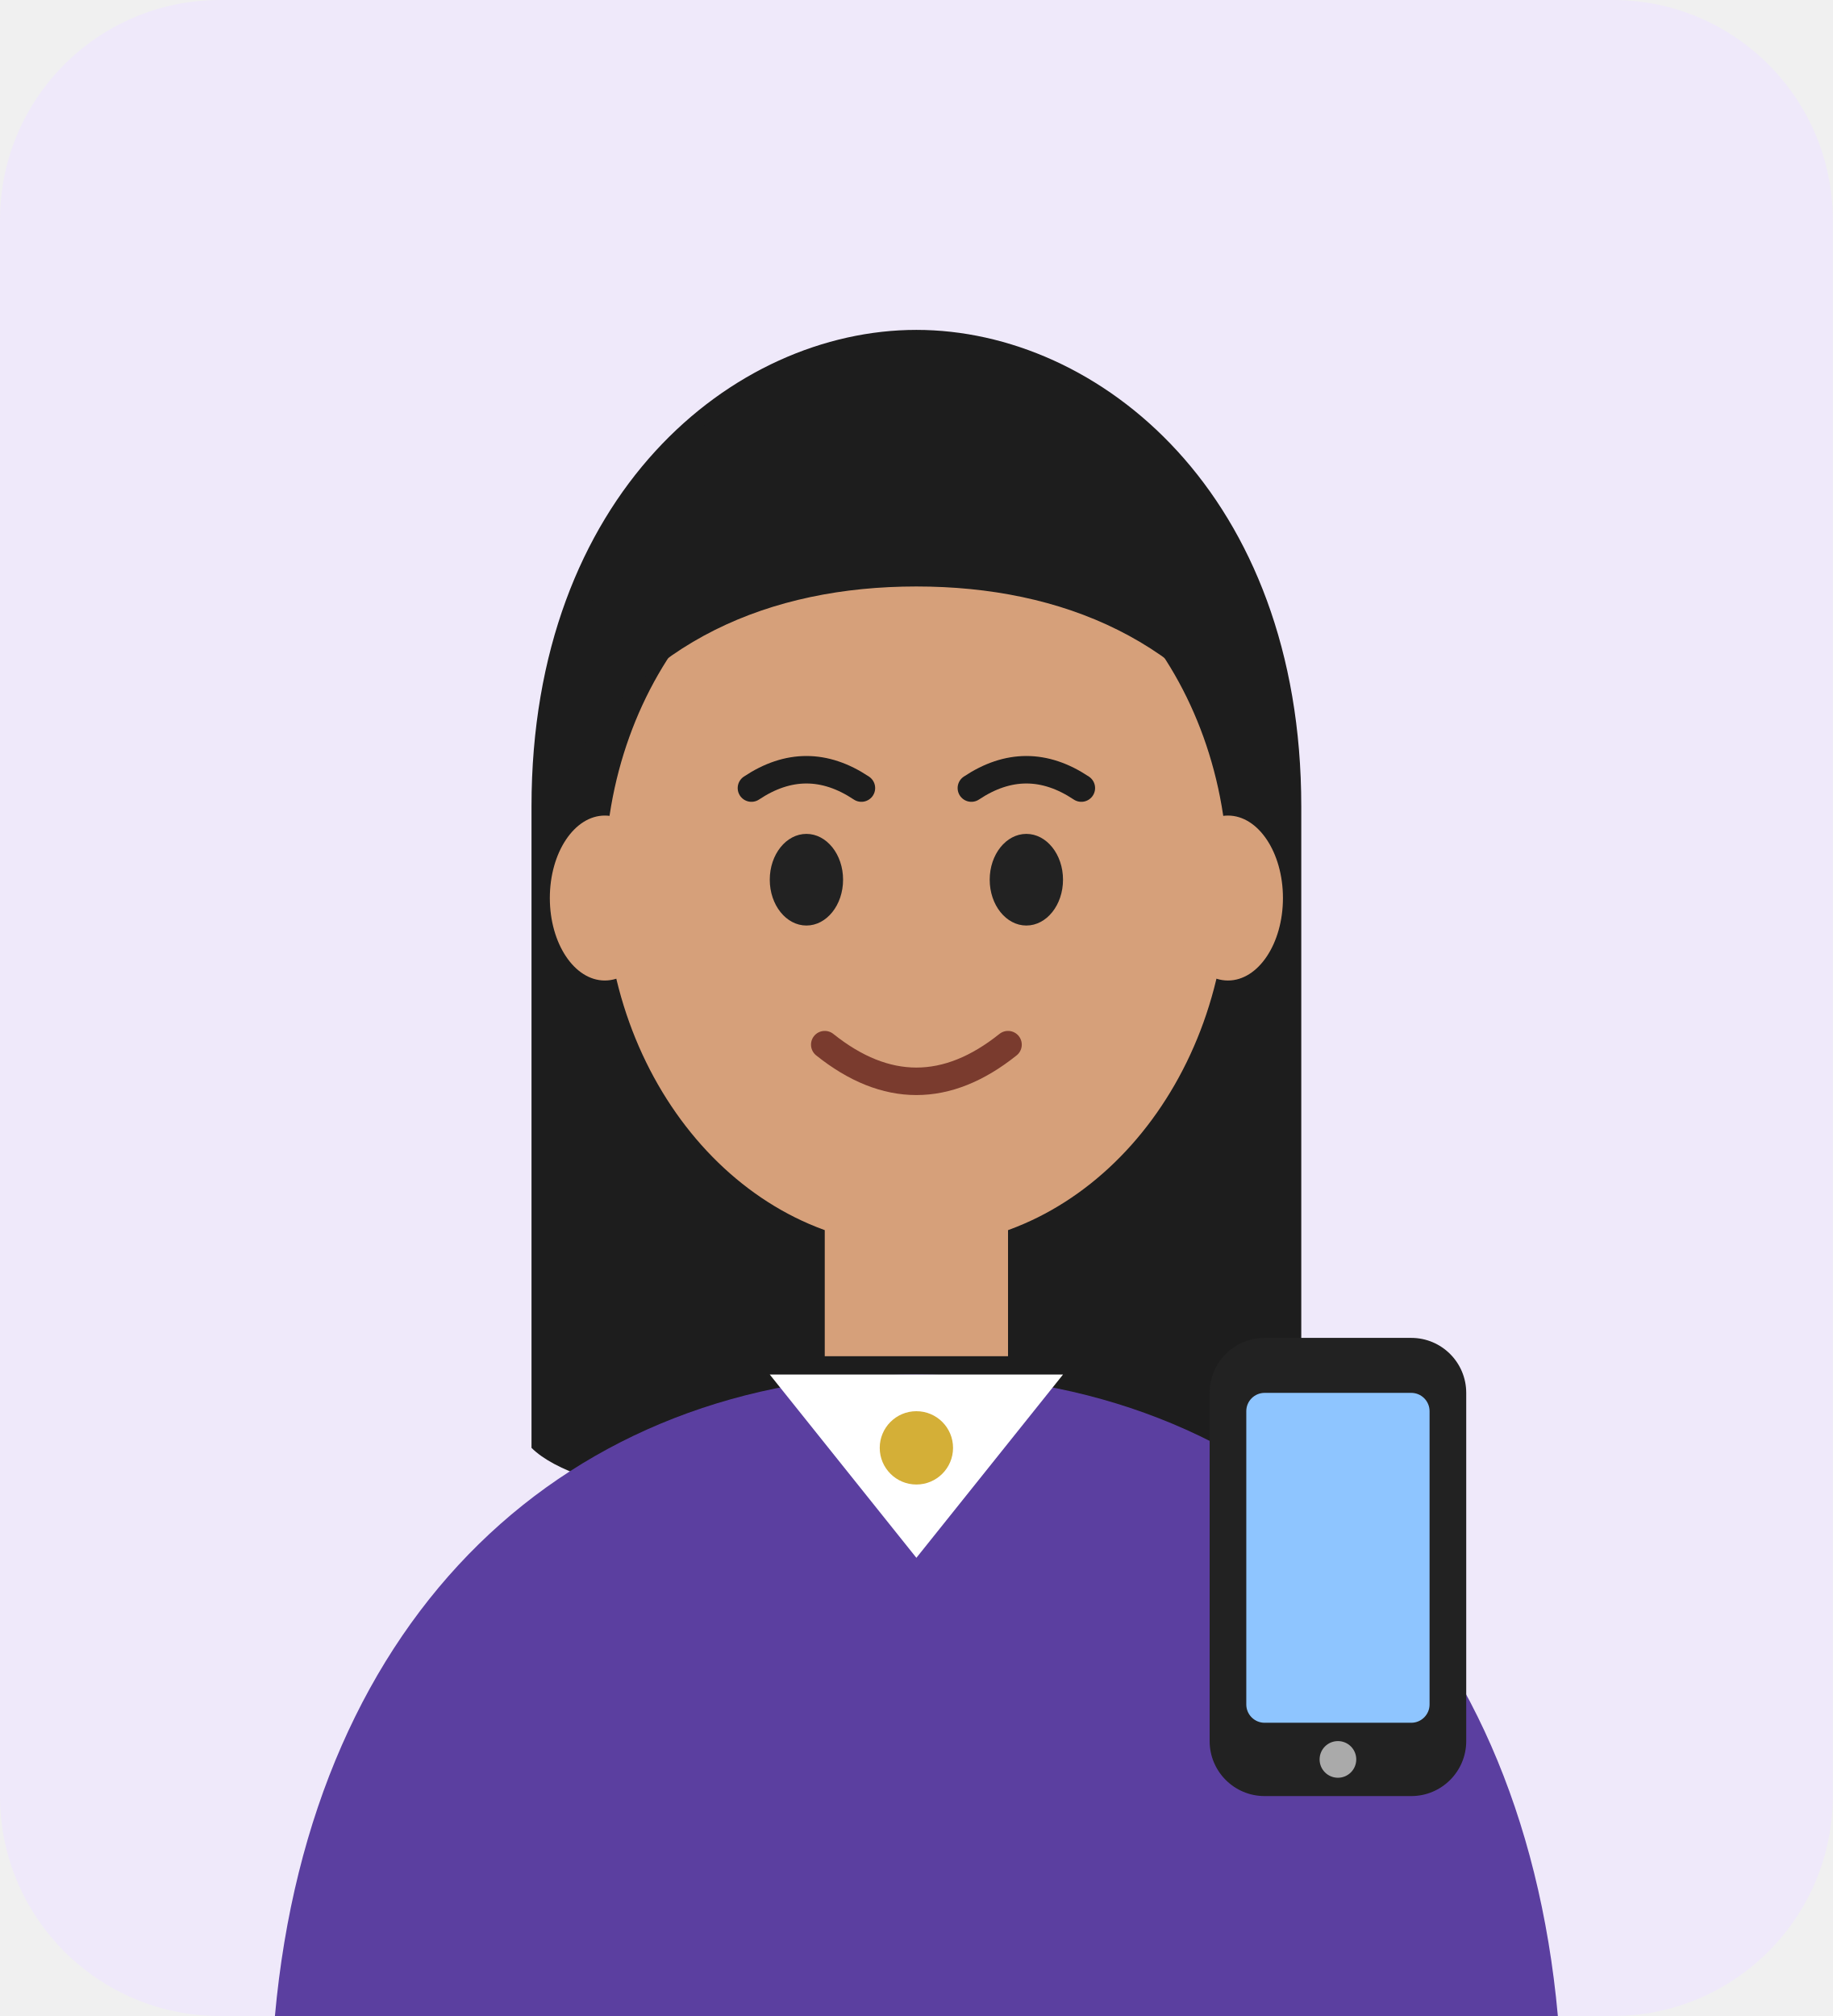
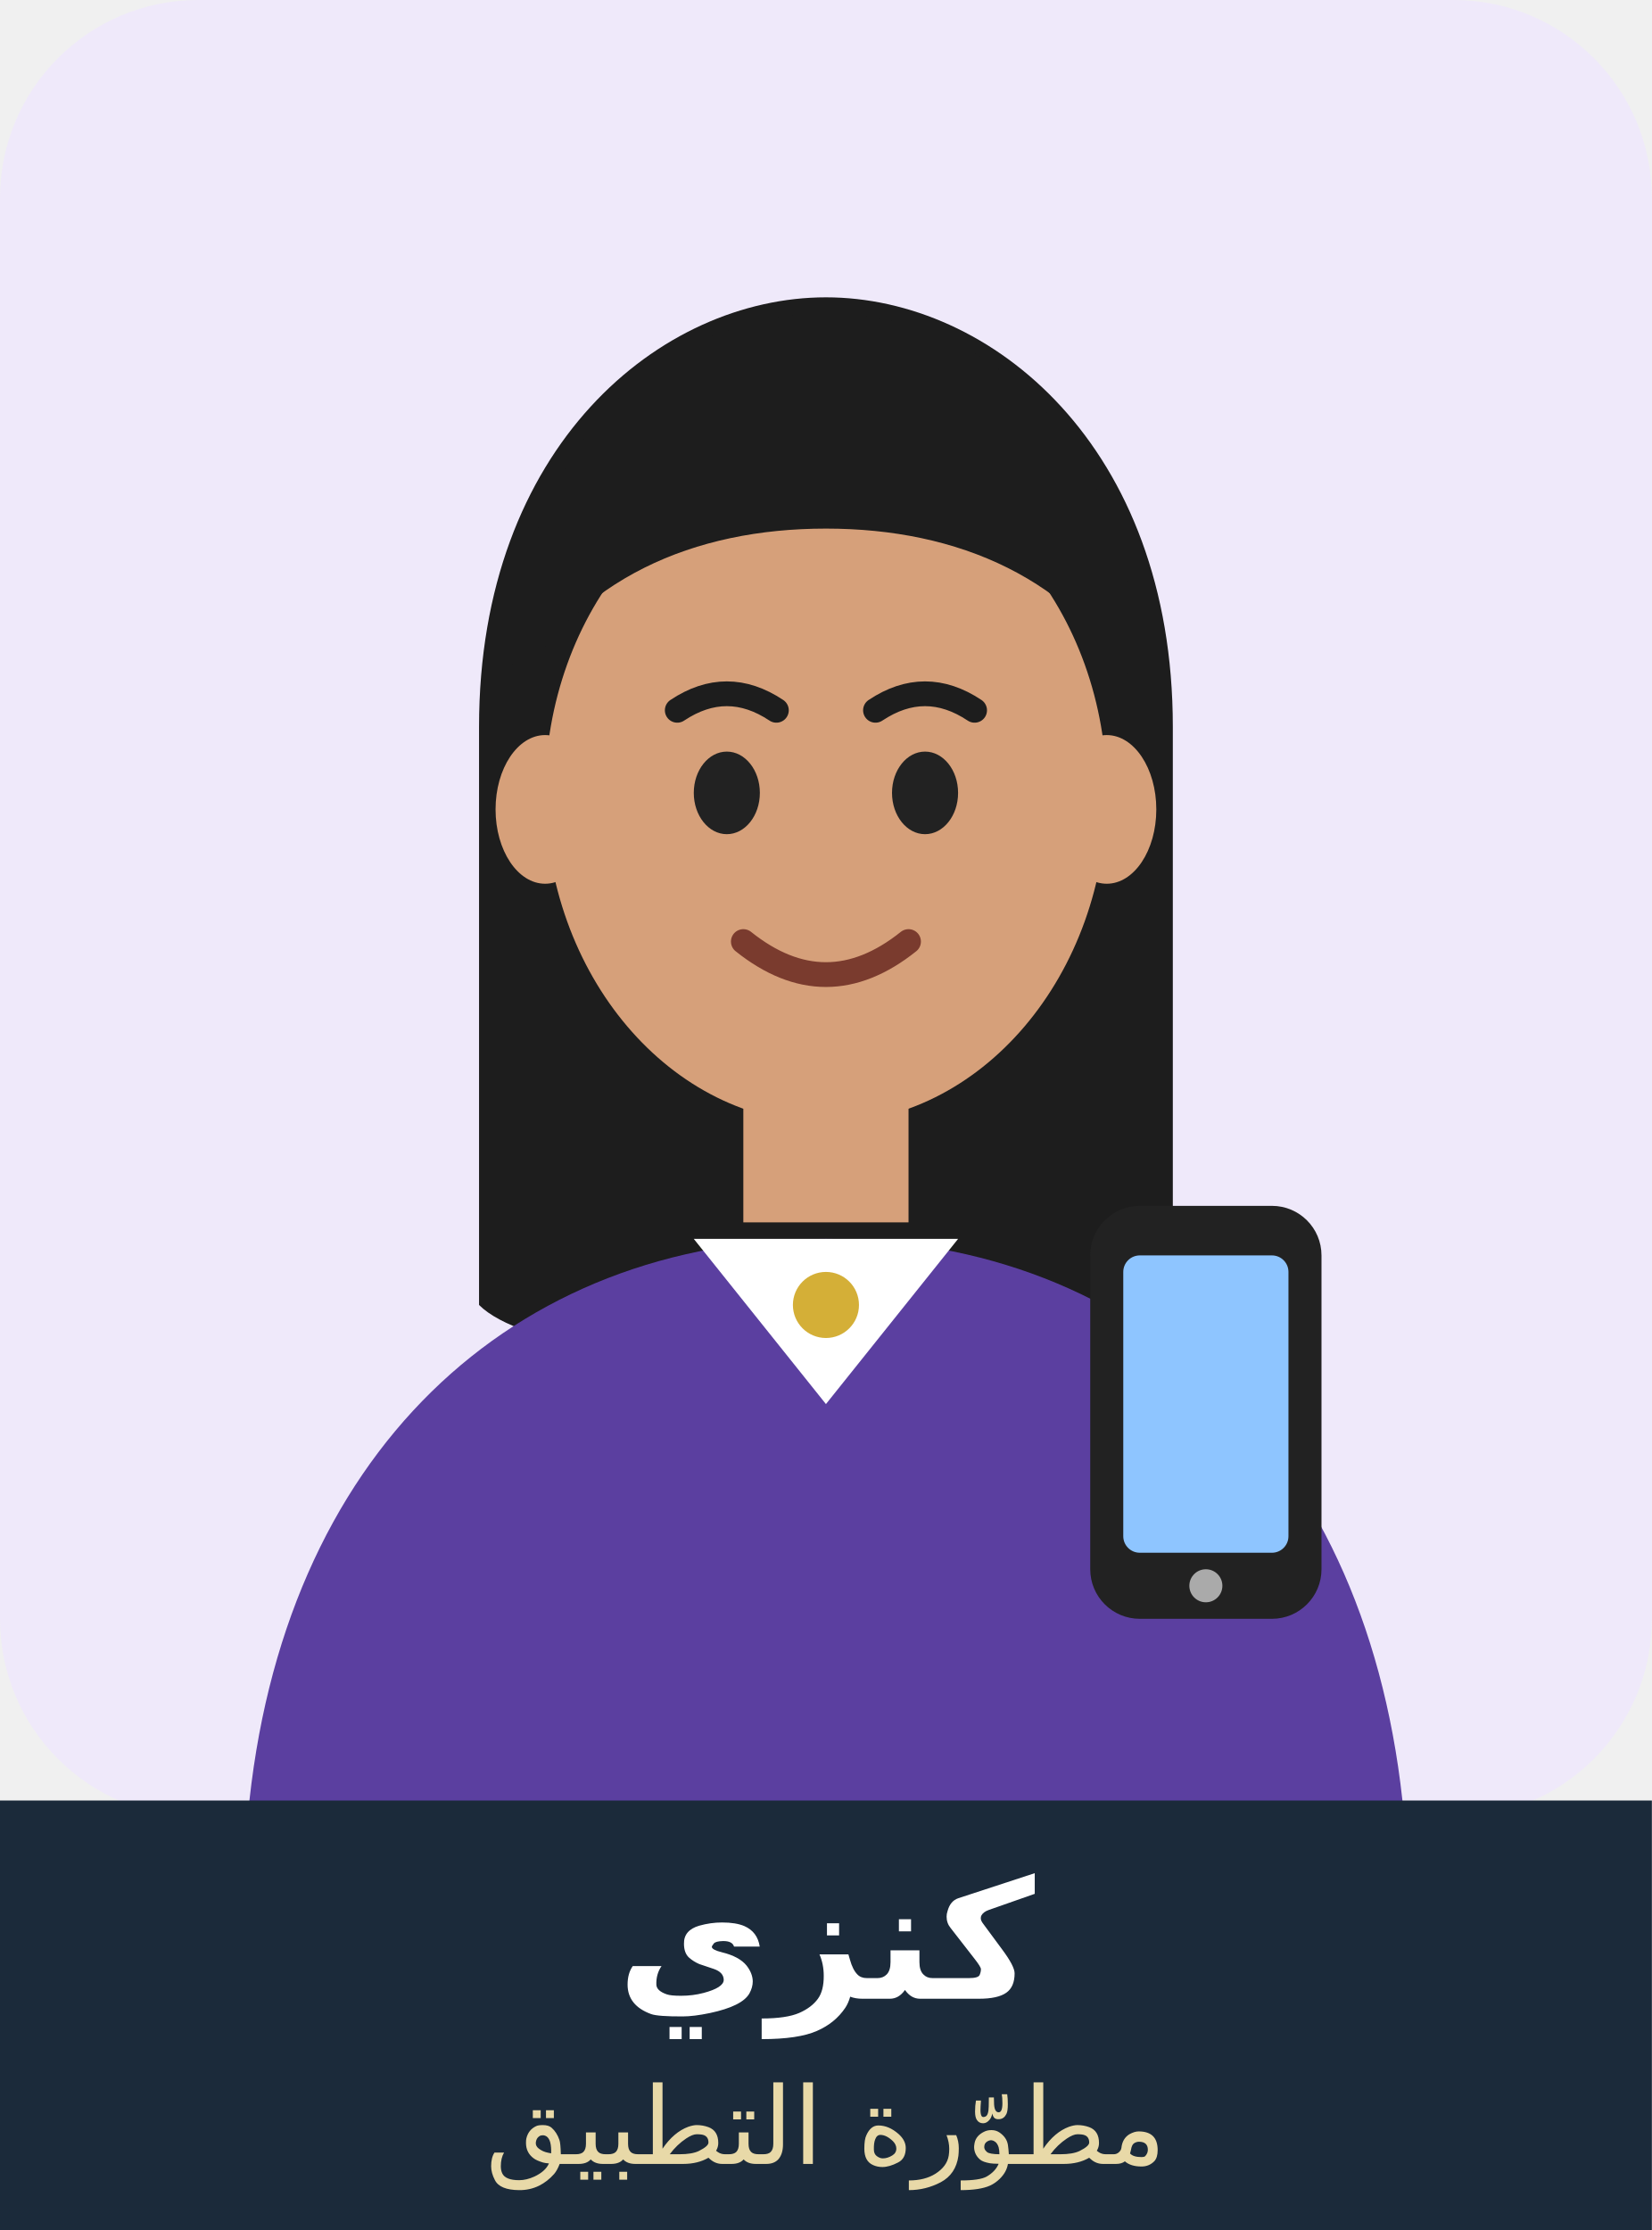
- <svg xmlns="http://www.w3.org/2000/svg" viewBox="0 0 200 220" width="200" height="220">
+ <svg xmlns="http://www.w3.org/2000/svg" viewBox="0 0 200 270" width="200" height="270">
  <rect width="200" height="220" rx="24" fill="#efe9fa" />
  <path d="M58 88c0-34 22-52 42-52s42 18 42 52v70c-10 10-74 10-84 0z" fill="#1d1d1d" />
  <path d="M30 220c4-44 32-70 70-70s66 26 70 70z" fill="#5b3fa0" />
  <path d="M84 150l16 20 16-20z" fill="#fff" />
  <circle cx="100" cy="158" r="4" fill="#d4af37" />
  <rect x="90" y="122" width="20" height="26" fill="#d6a07a" />
  <ellipse cx="100" cy="96" rx="34" ry="40" fill="#d6a07a" />
  <ellipse cx="66" cy="98" rx="6" ry="9" fill="#d6a07a" />
  <ellipse cx="134" cy="98" rx="6" ry="9" fill="#d6a07a" />
  <path d="M62 84c0-30 18-46 38-46s38 16 38 46c-8-14-22-20-38-20s-30 6-38 20z" fill="#1d1d1d" />
  <ellipse cx="88" cy="96" rx="4" ry="5" fill="#222" />
  <ellipse cx="112" cy="96" rx="4" ry="5" fill="#222" />
  <path d="M82 86q6-4 12 0M106 86q6-4 12 0" stroke="#1d1d1d" stroke-width="3" fill="none" stroke-linecap="round" />
  <path d="M90 114q10 8 20 0" stroke="#7a3b2e" stroke-width="3" fill="none" stroke-linecap="round" />
  <rect x="132" y="146" width="28" height="50" rx="6" fill="#222" />
  <rect x="136" y="152" width="20" height="36" rx="2" fill="#8ec5ff" />
  <circle cx="146" cy="192" r="2" fill="#aaa" />
+   <g id="lbl">
+     <rect x="0" y="218" width="200" height="52" fill="#1b2a3a" />
+     <text x="100" y="242" font-size="20" font-weight="bold" fill="#fff" text-anchor="middle" font-family="Tahoma,Arial">كنزي</text>
+     <text x="100" y="262" font-size="13" fill="#e8d9a8" text-anchor="middle" font-family="Tahoma,Arial">مطوّرة التطبيق</text>
+   </g>
</svg>
